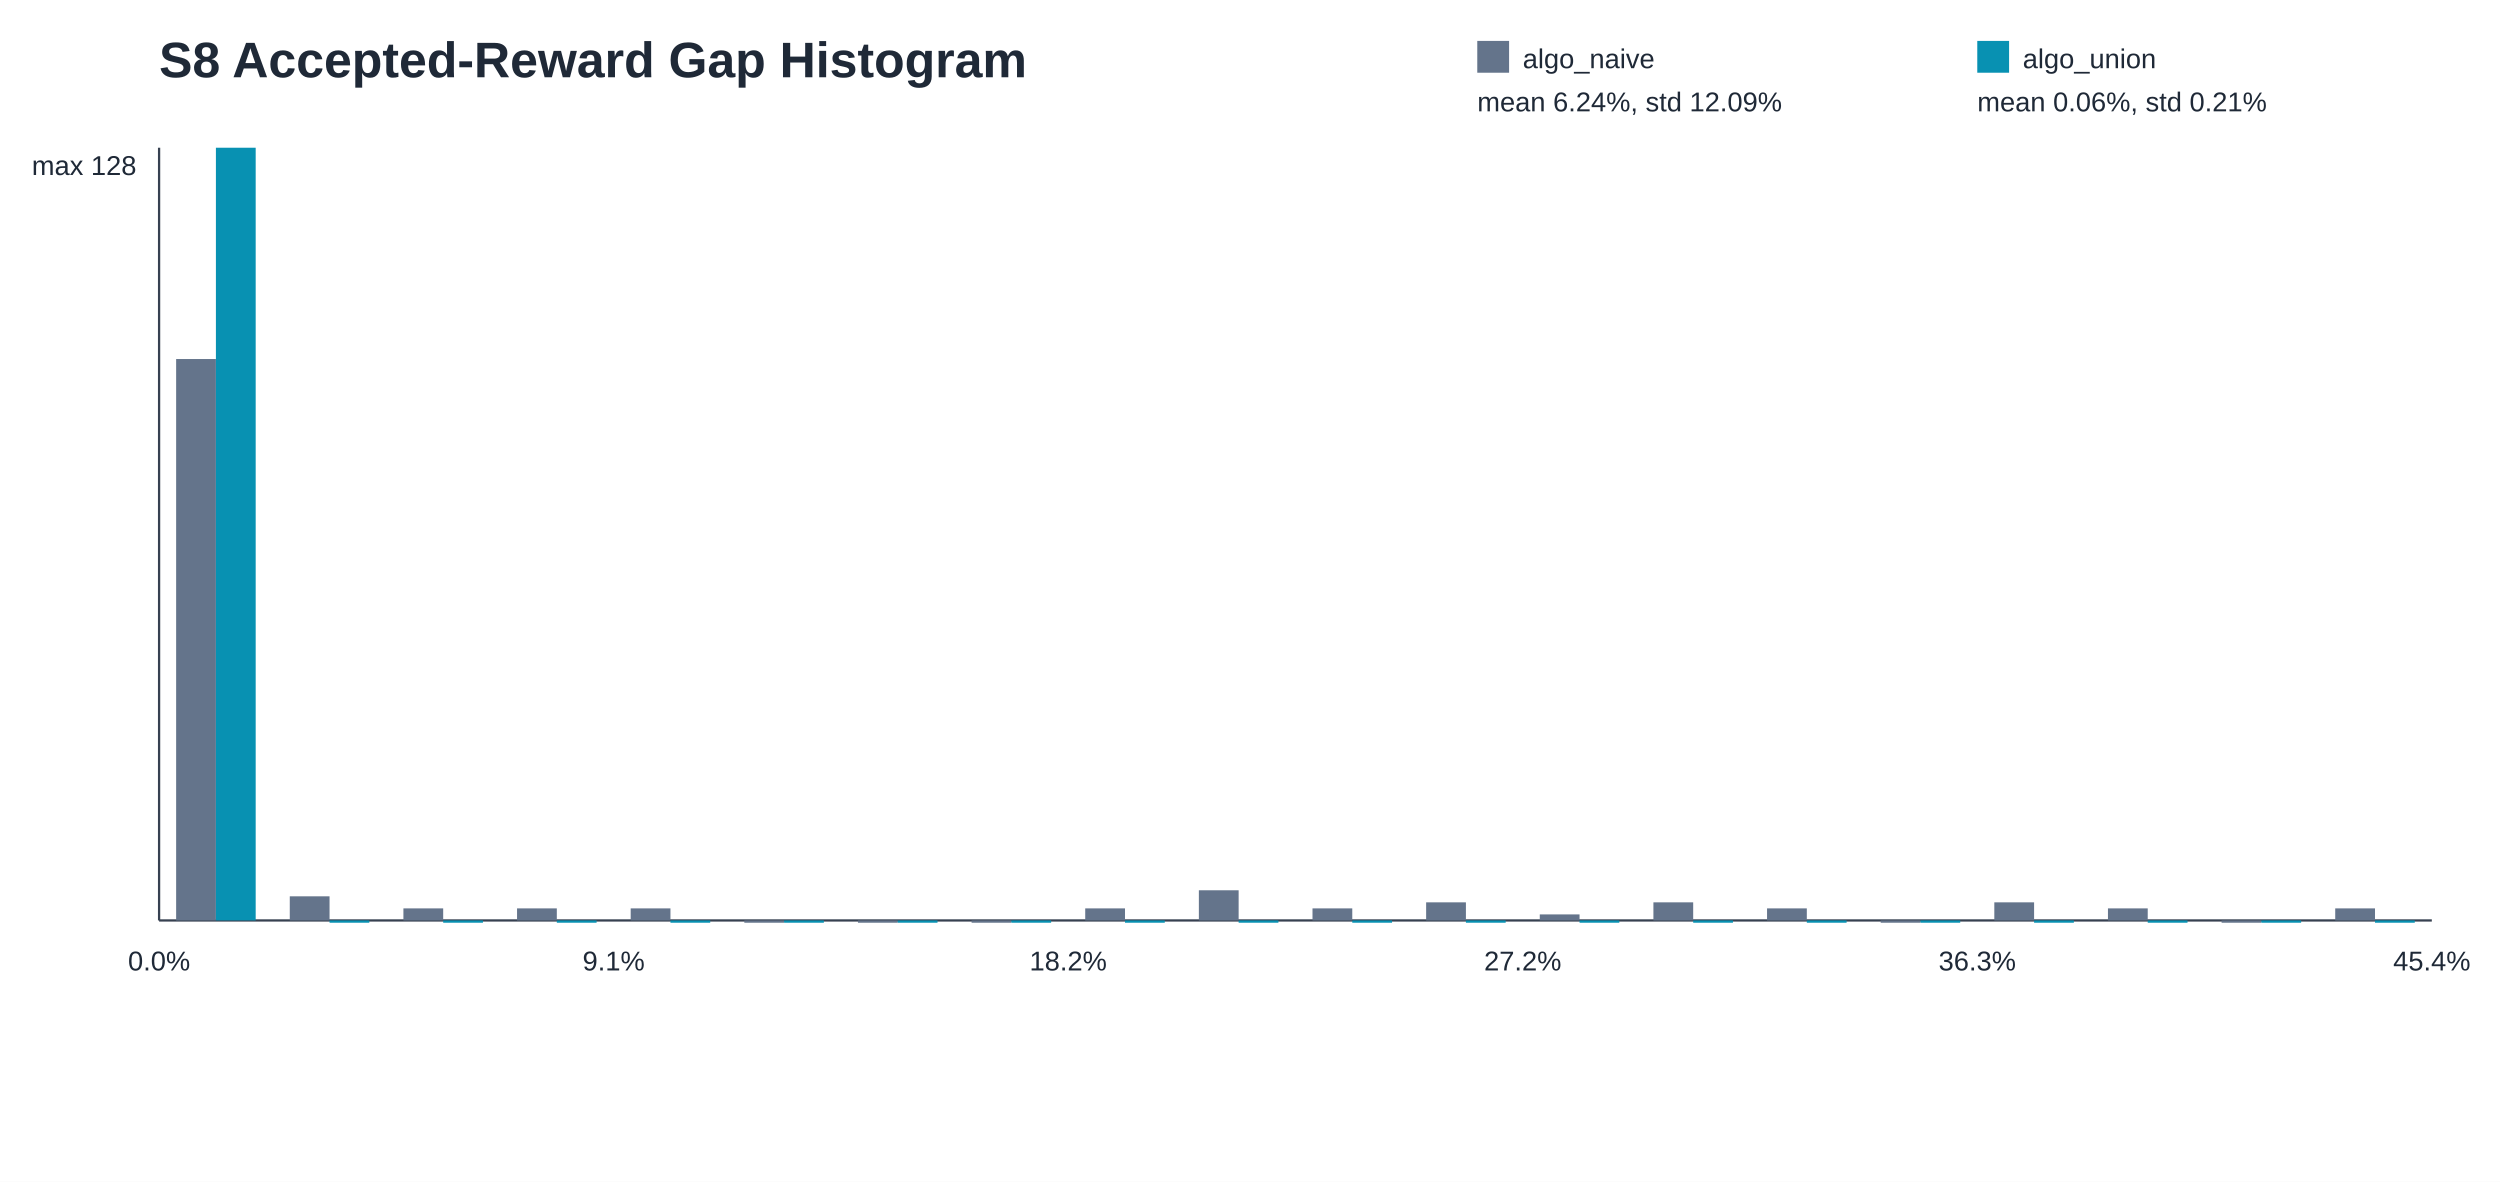
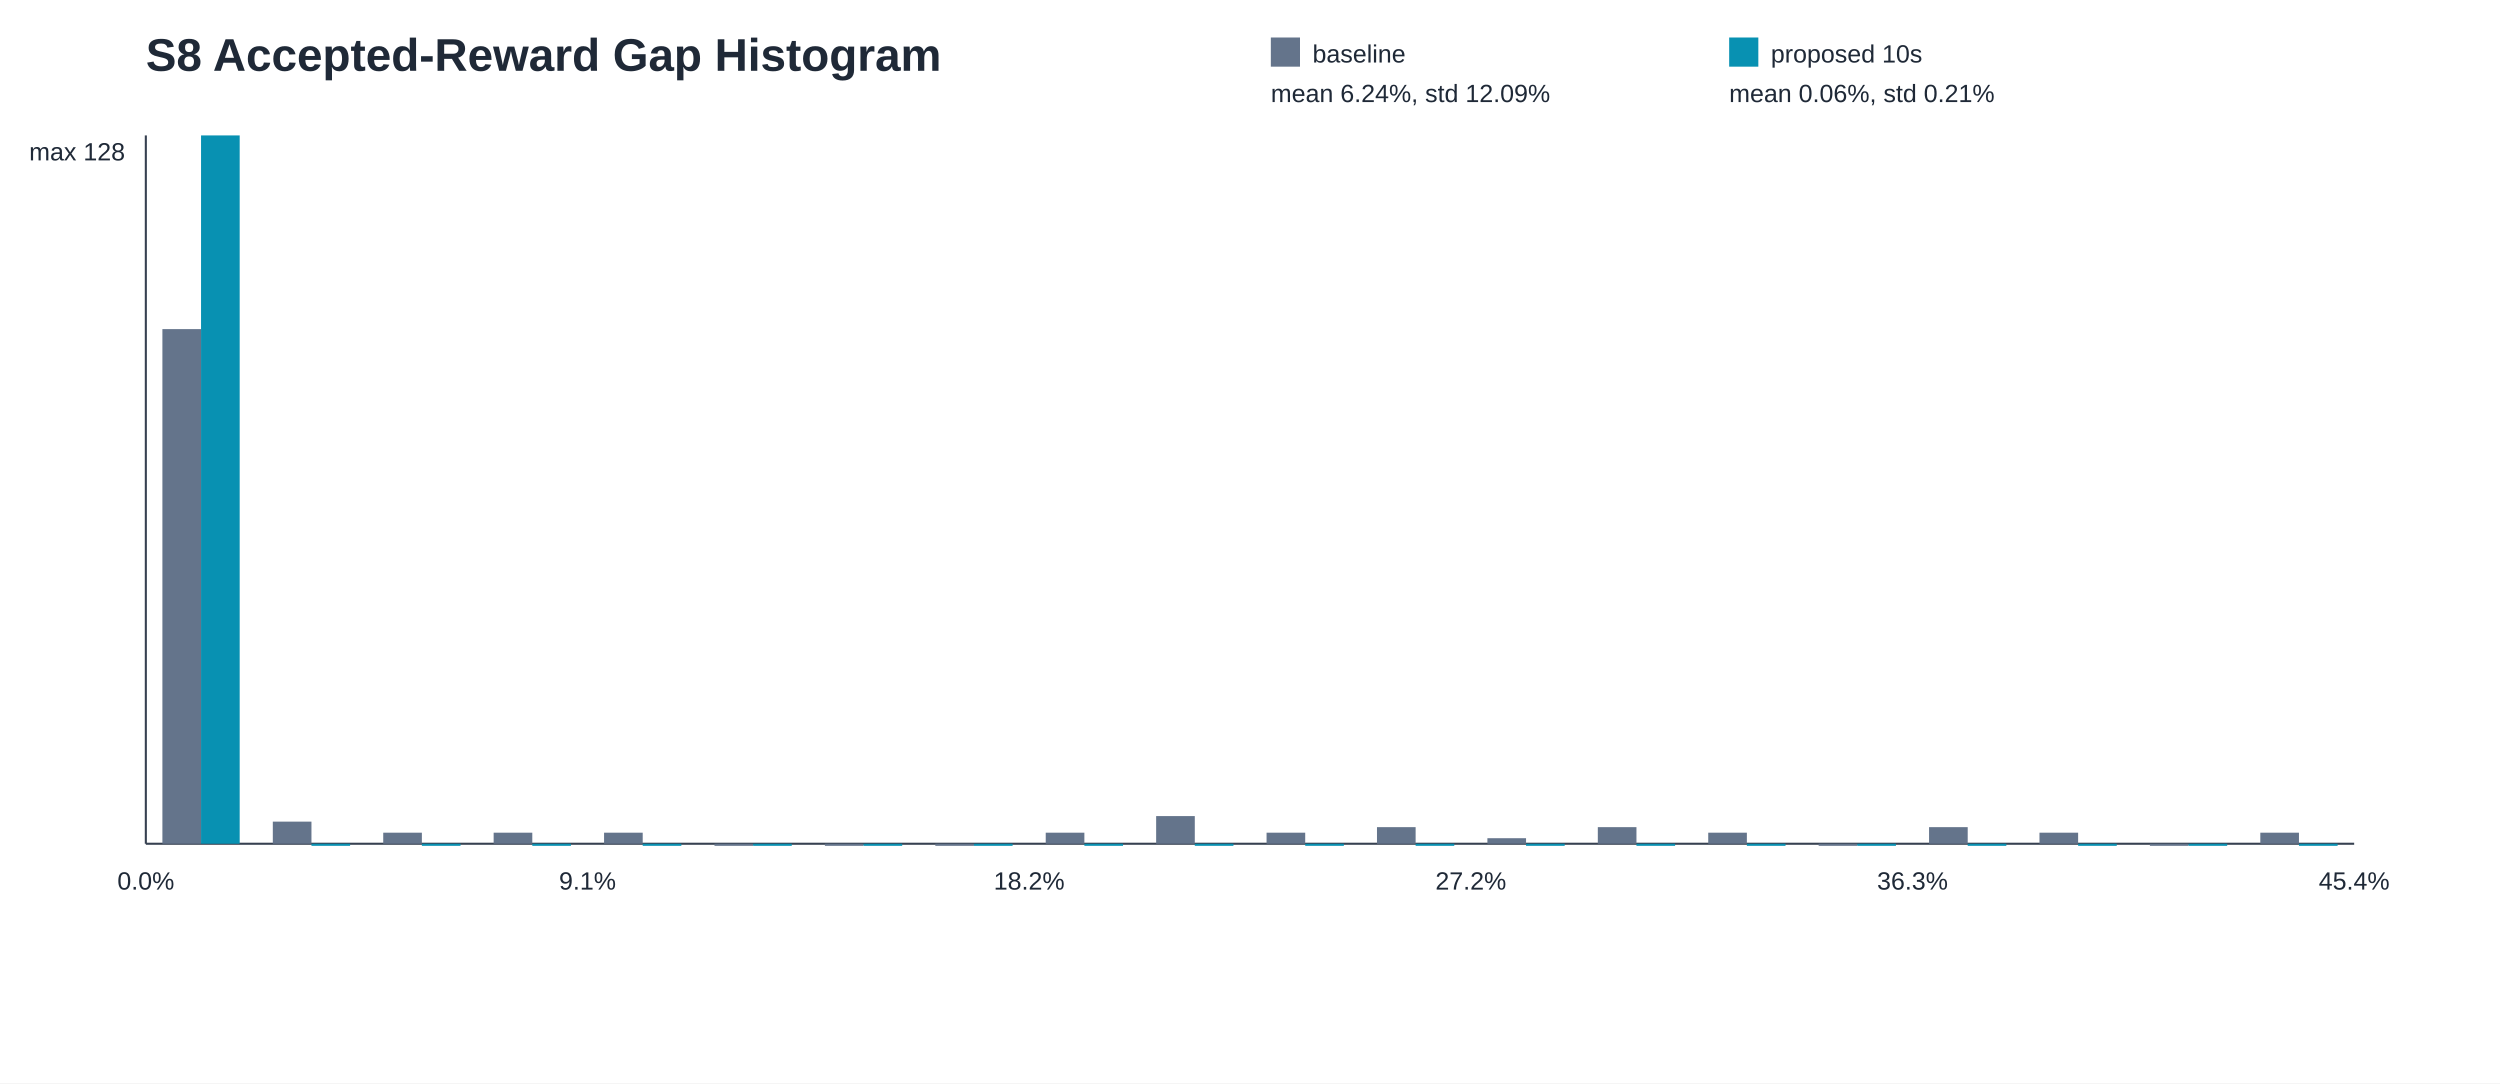
- <svg xmlns="http://www.w3.org/2000/svg" width="1100" height="520" viewBox="0 0 1100 520">
+ <svg xmlns="http://www.w3.org/2000/svg" width="1200" height="520" viewBox="0 0 1200 520">
  <rect width="100%" height="100%" fill="#ffffff" />
  <style>text{font-family:Arial,Helvetica,sans-serif;fill:#1f2937}.title{font-size:22px;font-weight:700}.label{font-size:12px}.axis{stroke:#374151;stroke-width:1}</style>
  <text x="70" y="34" class="title">S8 Accepted-Reward Gap Histogram</text>
-   <line x1="70" y1="405" x2="1070" y2="405" class="axis" />
+   <line x1="70" y1="405" x2="1130" y2="405" class="axis" />
  <line x1="70" y1="65" x2="70" y2="405" class="axis" />
-   <rect x="650" y="18" width="14" height="14" fill="#64748b" />
-   <text x="670" y="30" class="label">algo_naive</text>
-   <text x="650" y="49" class="label">mean 6.24%, std 12.09%</text>
-   <rect x="870" y="18" width="14" height="14" fill="#0891b2" />
-   <text x="890" y="30" class="label">algo_union</text>
-   <text x="870" y="49" class="label">mean 0.06%, std 0.21%</text>
-   <rect x="77.50" y="157.97" width="17.50" height="247.03" fill="#64748b" />
-   <rect x="95.00" y="65.00" width="17.50" height="340.00" fill="#0891b2" />
-   <rect x="127.50" y="394.38" width="17.50" height="10.62" fill="#64748b" />
-   <rect x="145.00" y="405.00" width="17.50" height="1.00" fill="#0891b2" />
-   <rect x="177.50" y="399.69" width="17.50" height="5.31" fill="#64748b" />
-   <rect x="195.00" y="405.00" width="17.50" height="1.00" fill="#0891b2" />
-   <rect x="227.50" y="399.69" width="17.50" height="5.31" fill="#64748b" />
-   <rect x="245.00" y="405.00" width="17.50" height="1.00" fill="#0891b2" />
-   <rect x="277.50" y="399.69" width="17.50" height="5.31" fill="#64748b" />
-   <rect x="295.00" y="405.00" width="17.50" height="1.00" fill="#0891b2" />
-   <rect x="327.50" y="405.00" width="17.50" height="1.00" fill="#64748b" />
-   <rect x="345.00" y="405.00" width="17.50" height="1.00" fill="#0891b2" />
-   <rect x="377.50" y="405.00" width="17.50" height="1.00" fill="#64748b" />
-   <rect x="395.00" y="405.00" width="17.50" height="1.00" fill="#0891b2" />
-   <rect x="427.50" y="405.00" width="17.50" height="1.00" fill="#64748b" />
-   <rect x="445.00" y="405.00" width="17.50" height="1.00" fill="#0891b2" />
-   <rect x="477.50" y="399.69" width="17.50" height="5.31" fill="#64748b" />
-   <rect x="495.00" y="405.00" width="17.50" height="1.00" fill="#0891b2" />
-   <rect x="527.50" y="391.72" width="17.50" height="13.28" fill="#64748b" />
-   <rect x="545.00" y="405.00" width="17.50" height="1.00" fill="#0891b2" />
-   <rect x="577.50" y="399.69" width="17.50" height="5.31" fill="#64748b" />
-   <rect x="595.00" y="405.00" width="17.50" height="1.00" fill="#0891b2" />
-   <rect x="627.50" y="397.03" width="17.50" height="7.97" fill="#64748b" />
-   <rect x="645.00" y="405.00" width="17.50" height="1.00" fill="#0891b2" />
-   <rect x="677.50" y="402.34" width="17.50" height="2.66" fill="#64748b" />
-   <rect x="695.00" y="405.00" width="17.50" height="1.00" fill="#0891b2" />
-   <rect x="727.50" y="397.03" width="17.50" height="7.97" fill="#64748b" />
-   <rect x="745.00" y="405.00" width="17.50" height="1.00" fill="#0891b2" />
-   <rect x="777.50" y="399.69" width="17.50" height="5.31" fill="#64748b" />
-   <rect x="795.00" y="405.00" width="17.50" height="1.00" fill="#0891b2" />
-   <rect x="827.50" y="405.00" width="17.50" height="1.00" fill="#64748b" />
-   <rect x="845.00" y="405.00" width="17.50" height="1.00" fill="#0891b2" />
-   <rect x="877.50" y="397.03" width="17.50" height="7.97" fill="#64748b" />
-   <rect x="895.00" y="405.00" width="17.50" height="1.00" fill="#0891b2" />
-   <rect x="927.50" y="399.69" width="17.50" height="5.31" fill="#64748b" />
-   <rect x="945.00" y="405.00" width="17.50" height="1.00" fill="#0891b2" />
-   <rect x="977.50" y="405.00" width="17.50" height="1.00" fill="#64748b" />
-   <rect x="995.00" y="405.00" width="17.50" height="1.00" fill="#0891b2" />
-   <rect x="1027.50" y="399.69" width="17.50" height="5.31" fill="#64748b" />
-   <rect x="1045.00" y="405.00" width="17.50" height="1.00" fill="#0891b2" />
+   <rect x="610" y="18" width="14" height="14" fill="#64748b" />
+   <text x="630" y="30" class="label">baseline</text>
+   <text x="610" y="49" class="label">mean 6.24%, std 12.09%</text>
+   <rect x="830" y="18" width="14" height="14" fill="#0891b2" />
+   <text x="850" y="30" class="label">proposed 10s</text>
+   <text x="830" y="49" class="label">mean 0.06%, std 0.21%</text>
+   <rect x="77.95" y="157.97" width="18.55" height="247.03" fill="#64748b" />
+   <rect x="96.50" y="65.00" width="18.55" height="340.00" fill="#0891b2" />
+   <rect x="130.95" y="394.38" width="18.55" height="10.62" fill="#64748b" />
+   <rect x="149.50" y="405.00" width="18.55" height="1.00" fill="#0891b2" />
+   <rect x="183.95" y="399.69" width="18.55" height="5.31" fill="#64748b" />
+   <rect x="202.50" y="405.00" width="18.55" height="1.00" fill="#0891b2" />
+   <rect x="236.95" y="399.69" width="18.55" height="5.31" fill="#64748b" />
+   <rect x="255.50" y="405.00" width="18.55" height="1.00" fill="#0891b2" />
+   <rect x="289.95" y="399.69" width="18.55" height="5.31" fill="#64748b" />
+   <rect x="308.50" y="405.00" width="18.55" height="1.00" fill="#0891b2" />
+   <rect x="342.95" y="405.00" width="18.55" height="1.00" fill="#64748b" />
+   <rect x="361.50" y="405.00" width="18.55" height="1.00" fill="#0891b2" />
+   <rect x="395.95" y="405.00" width="18.55" height="1.00" fill="#64748b" />
+   <rect x="414.50" y="405.00" width="18.55" height="1.00" fill="#0891b2" />
+   <rect x="448.95" y="405.00" width="18.55" height="1.00" fill="#64748b" />
+   <rect x="467.50" y="405.00" width="18.55" height="1.00" fill="#0891b2" />
+   <rect x="501.95" y="399.69" width="18.55" height="5.31" fill="#64748b" />
+   <rect x="520.50" y="405.00" width="18.55" height="1.00" fill="#0891b2" />
+   <rect x="554.95" y="391.72" width="18.55" height="13.28" fill="#64748b" />
+   <rect x="573.50" y="405.00" width="18.55" height="1.00" fill="#0891b2" />
+   <rect x="607.95" y="399.69" width="18.55" height="5.31" fill="#64748b" />
+   <rect x="626.50" y="405.00" width="18.55" height="1.00" fill="#0891b2" />
+   <rect x="660.95" y="397.03" width="18.55" height="7.97" fill="#64748b" />
+   <rect x="679.50" y="405.00" width="18.55" height="1.00" fill="#0891b2" />
+   <rect x="713.95" y="402.34" width="18.55" height="2.66" fill="#64748b" />
+   <rect x="732.50" y="405.00" width="18.55" height="1.00" fill="#0891b2" />
+   <rect x="766.95" y="397.03" width="18.55" height="7.97" fill="#64748b" />
+   <rect x="785.50" y="405.00" width="18.55" height="1.00" fill="#0891b2" />
+   <rect x="819.95" y="399.69" width="18.55" height="5.31" fill="#64748b" />
+   <rect x="838.50" y="405.00" width="18.55" height="1.00" fill="#0891b2" />
+   <rect x="872.95" y="405.00" width="18.55" height="1.00" fill="#64748b" />
+   <rect x="891.50" y="405.00" width="18.55" height="1.00" fill="#0891b2" />
+   <rect x="925.95" y="397.03" width="18.55" height="7.97" fill="#64748b" />
+   <rect x="944.50" y="405.00" width="18.55" height="1.00" fill="#0891b2" />
+   <rect x="978.95" y="399.69" width="18.55" height="5.31" fill="#64748b" />
+   <rect x="997.50" y="405.00" width="18.55" height="1.00" fill="#0891b2" />
+   <rect x="1031.95" y="405.00" width="18.55" height="1.00" fill="#64748b" />
+   <rect x="1050.50" y="405.00" width="18.55" height="1.00" fill="#0891b2" />
+   <rect x="1084.95" y="399.69" width="18.55" height="5.31" fill="#64748b" />
+   <rect x="1103.50" y="405.00" width="18.55" height="1.00" fill="#0891b2" />
  <text x="70.00" y="427" text-anchor="middle" class="label">0.0%</text>
-   <text x="270.00" y="427" text-anchor="middle" class="label">9.1%</text>
-   <text x="470.00" y="427" text-anchor="middle" class="label">18.2%</text>
-   <text x="670.00" y="427" text-anchor="middle" class="label">27.2%</text>
-   <text x="870.00" y="427" text-anchor="middle" class="label">36.3%</text>
-   <text x="1070.00" y="427" text-anchor="middle" class="label">45.4%</text>
+   <text x="282.00" y="427" text-anchor="middle" class="label">9.1%</text>
+   <text x="494.00" y="427" text-anchor="middle" class="label">18.2%</text>
+   <text x="706.00" y="427" text-anchor="middle" class="label">27.2%</text>
+   <text x="918.00" y="427" text-anchor="middle" class="label">36.3%</text>
+   <text x="1130.00" y="427" text-anchor="middle" class="label">45.4%</text>
  <text x="14" y="77" class="label">max 128</text>
</svg>
